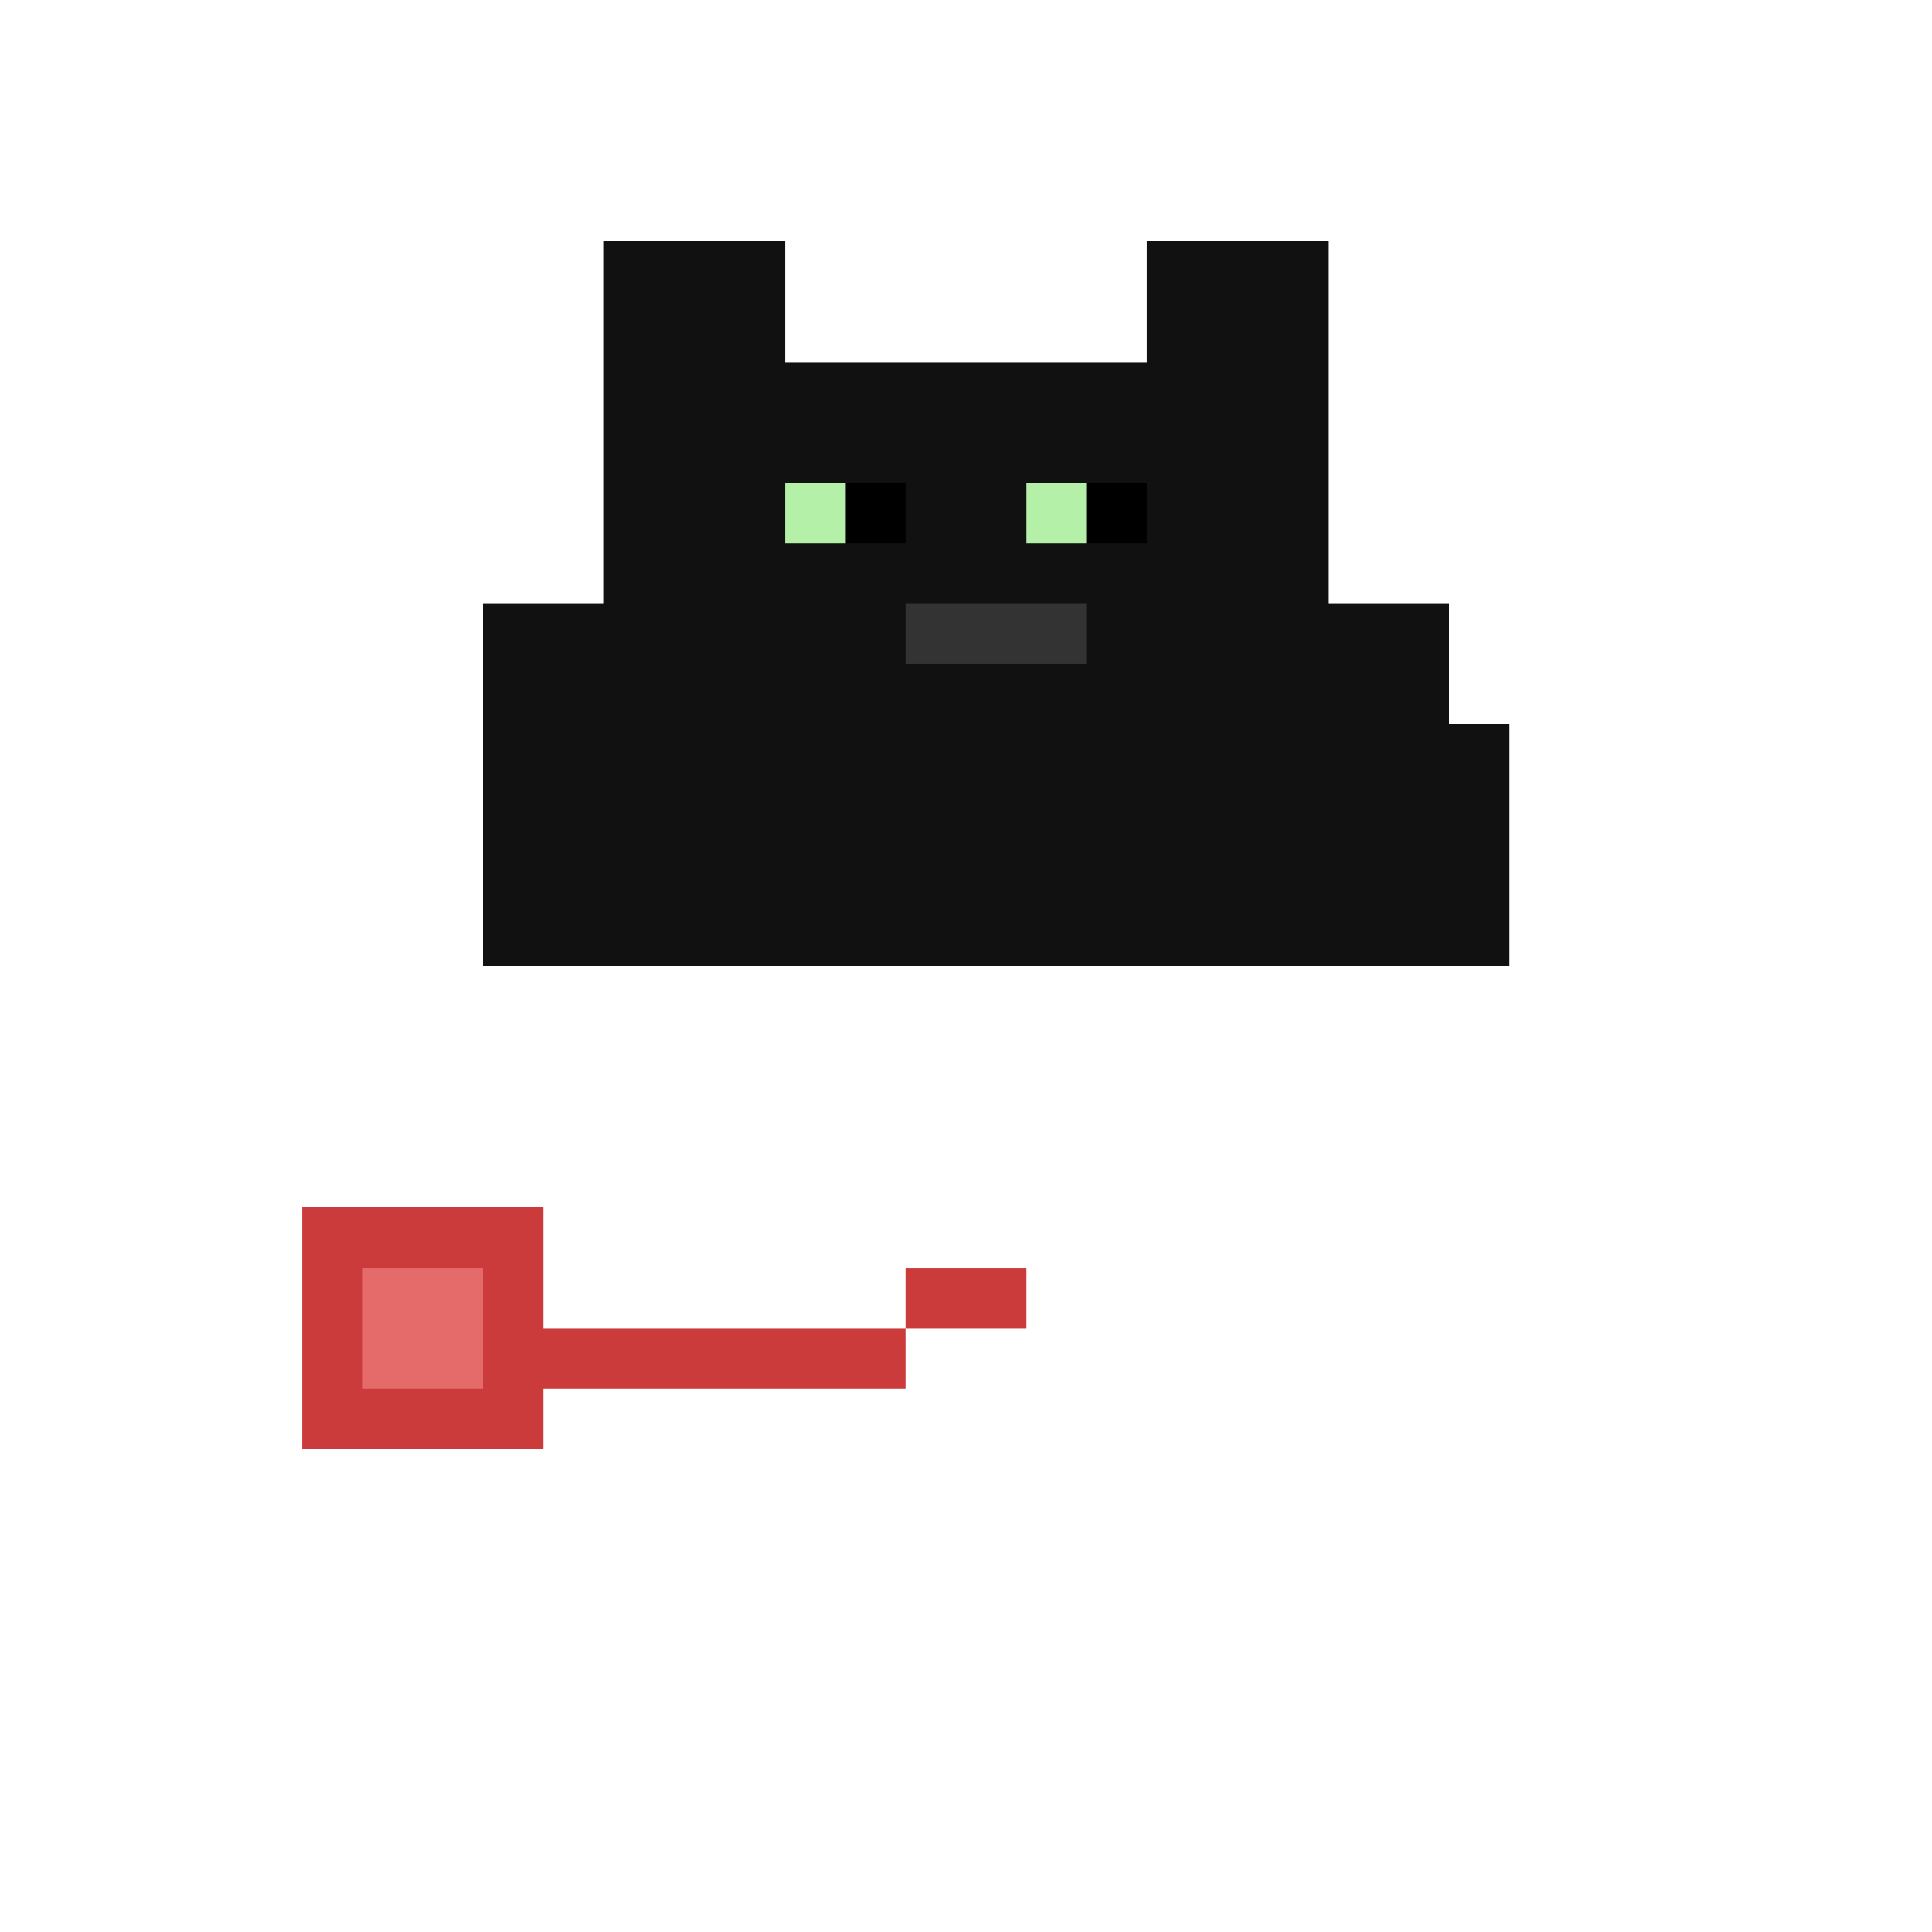
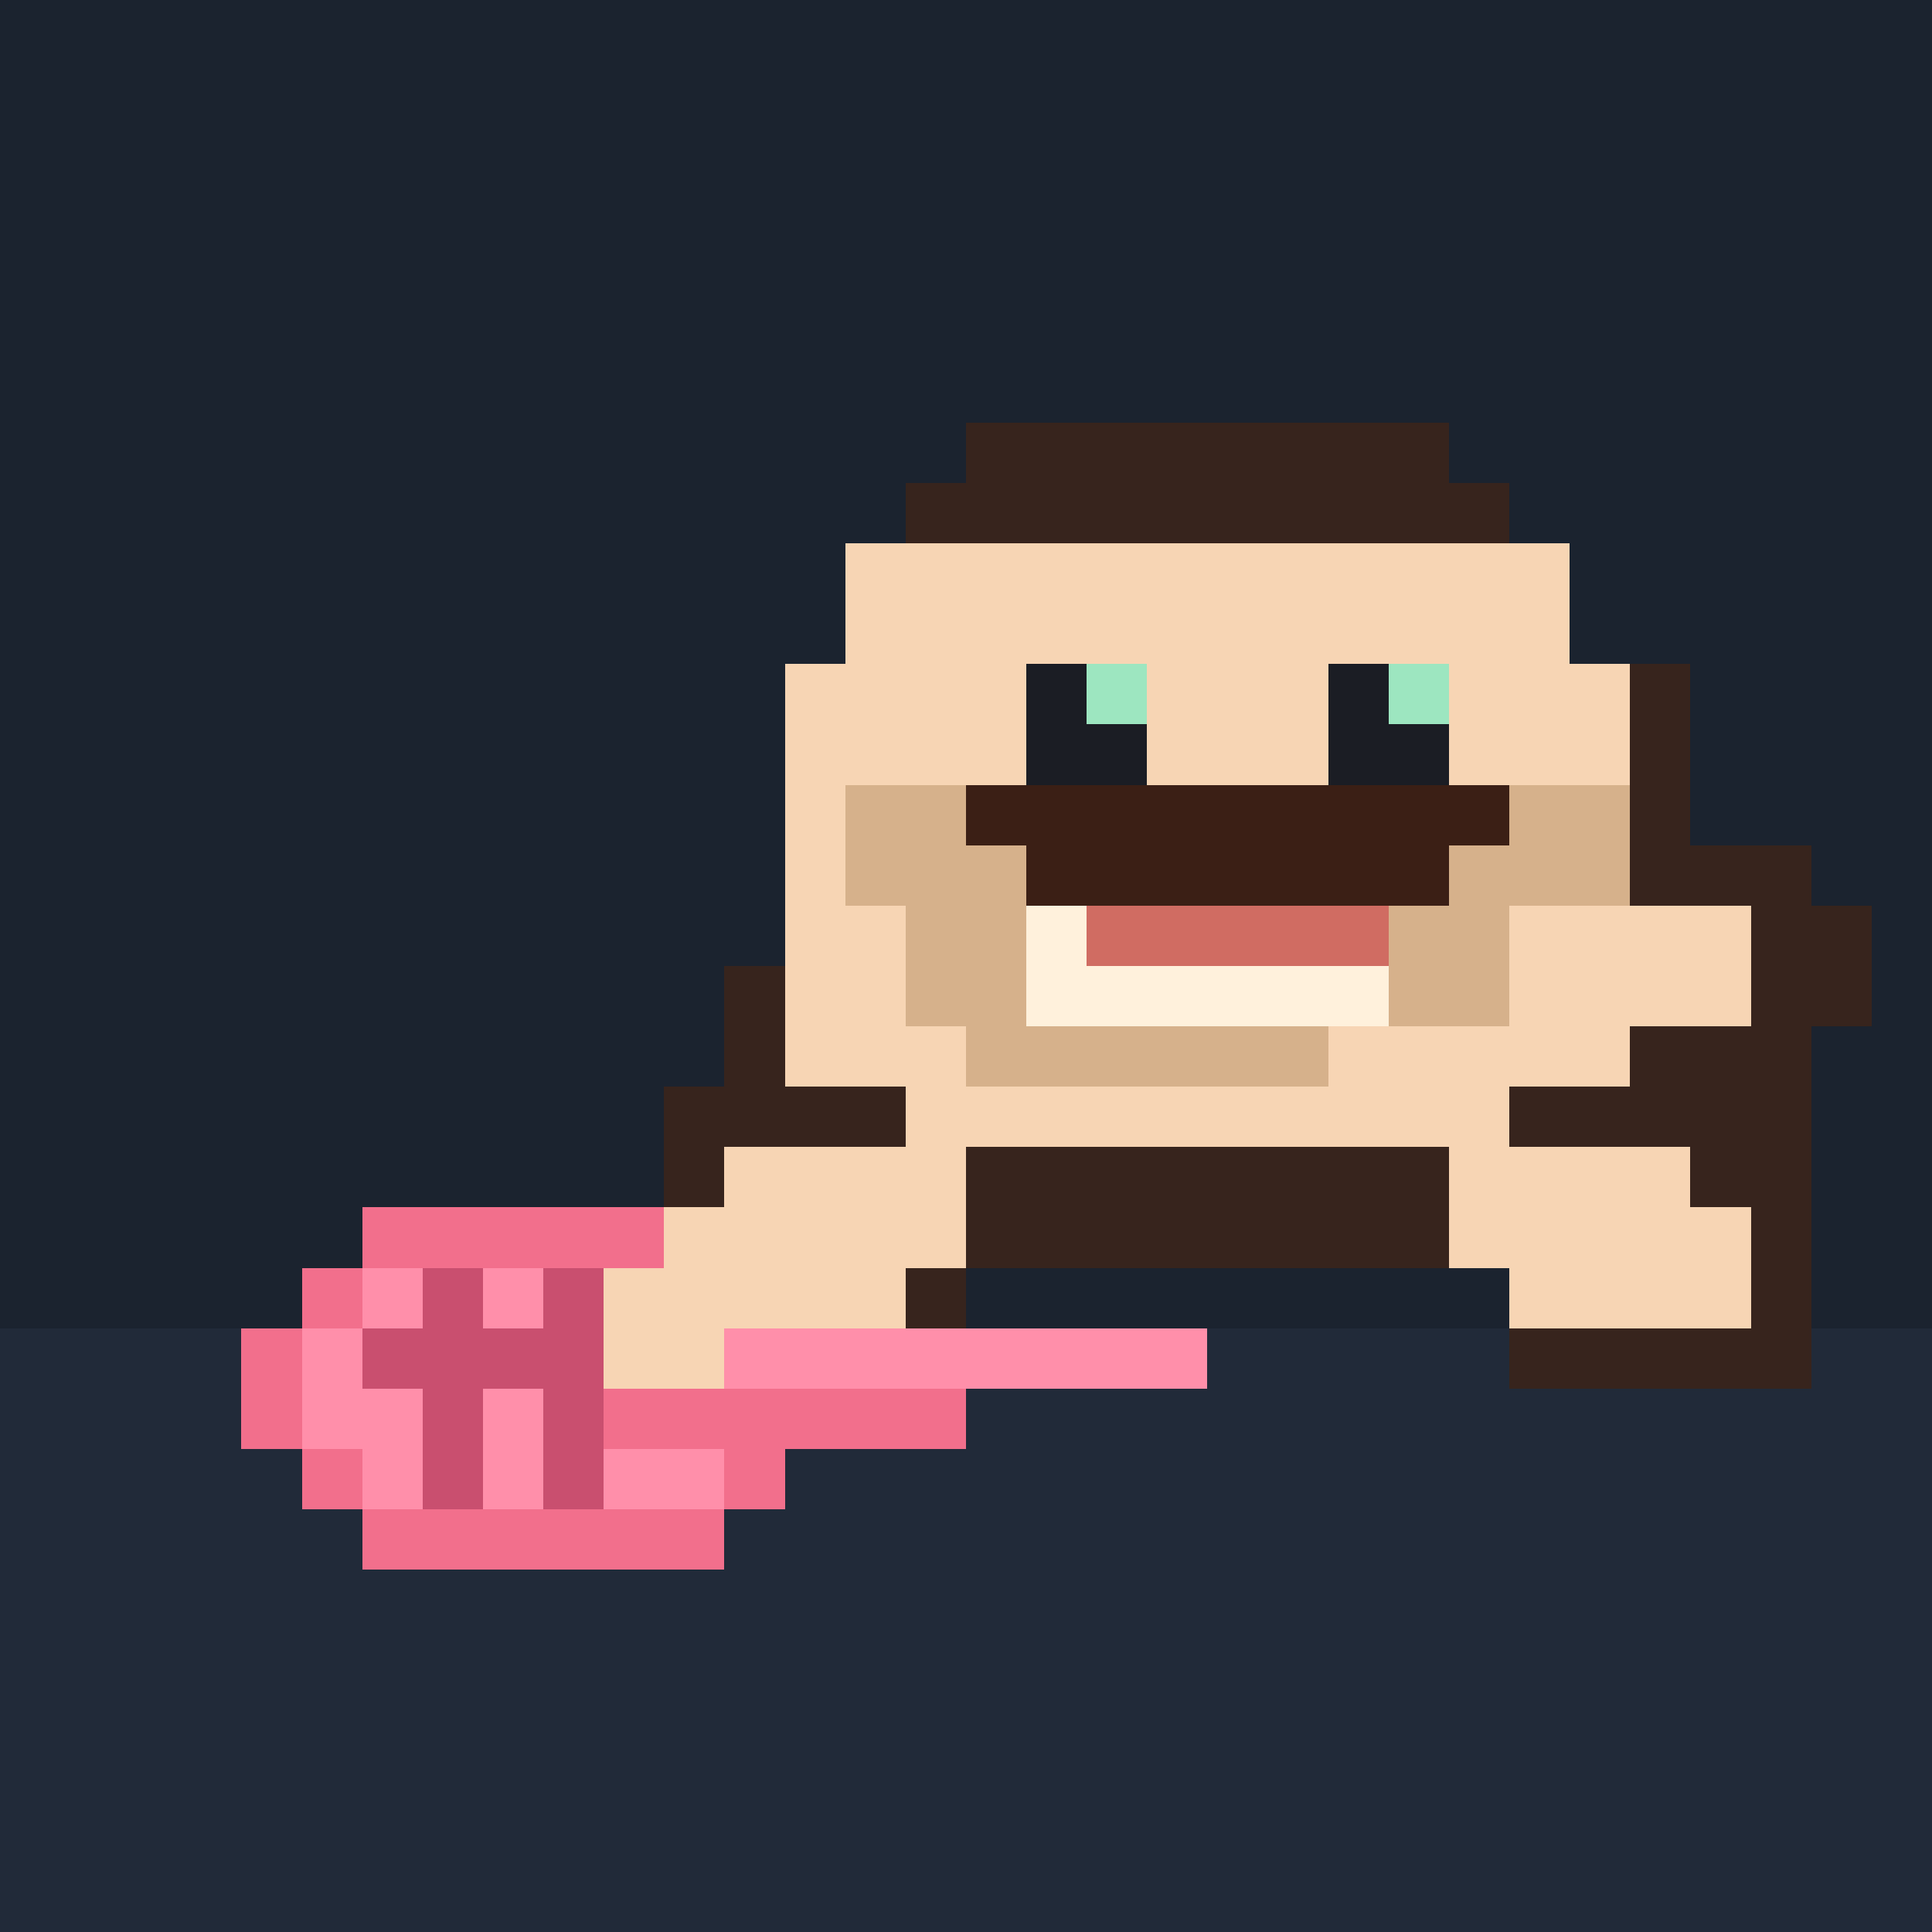
<svg xmlns="http://www.w3.org/2000/svg" viewBox="0 0 32 32" shape-rendering="crispEdges">
-   <rect x="8" y="10" width="16" height="6" fill="#111" />
-   <rect x="10" y="6" width="12" height="6" fill="#111" />
-   <rect x="10" y="4" width="3" height="3" fill="#111" />
-   <rect x="19" y="4" width="3" height="3" fill="#111" />
-   <rect x="23" y="12" width="2" height="4" fill="#111" />
-   <rect x="13" y="8" width="2" height="1" fill="#b4f0a7" />
-   <rect x="17" y="8" width="2" height="1" fill="#b4f0a7" />
-   <rect x="14" y="8" width="1" height="1" fill="#000" />
-   <rect x="18" y="8" width="1" height="1" fill="#000" />
-   <rect x="15" y="10" width="3" height="1" fill="#333" />
-   <rect x="5" y="20" width="4" height="4" fill="#cc3b3b" />
-   <rect x="6" y="21" width="2" height="1" fill="#e56a6a" />
-   <rect x="6" y="22" width="2" height="1" fill="#e56a6a" />
-   <rect x="9" y="22" width="6" height="1" fill="#cc3b3b" />
-   <rect x="15" y="21" width="2" height="1" fill="#cc3b3b" />
+   <rect width="32" height="32" fill="#1b232f" />
+   <rect x="0" y="22" width="32" height="10" fill="#212a39" />
+   <g fill="#f26f8c">
+     <rect x="6" y="20" width="6" height="6" />
+     <rect x="5" y="21" width="8" height="4" />
+     <rect x="4" y="22" width="10" height="2" />
+   </g>
+   <g fill="#ff8faa">
+     <rect x="6" y="21" width="6" height="4" />
+     <rect x="5" y="22" width="8" height="2" />
+   </g>
+   <g fill="#c94f6f">
+     <rect x="7" y="21" width="1" height="4" />
+     <rect x="9" y="21" width="1" height="4" />
+     <rect x="6" y="22" width="4" height="1" />
+   </g>
+   <rect x="10" y="23" width="6" height="1" fill="#f26f8c">
+     <animate attributeName="width" values="6;7;6" dur="1.3s" repeatCount="indefinite" />
+   </rect>
+   <g fill="#37241d">
+     <rect x="13" y="12" width="14" height="9" />
+     <rect x="14" y="10" width="12" height="4" />
+     <rect x="15" y="8" width="10" height="3" />
+     <rect x="16" y="7" width="8" height="2" />
+     <rect x="12" y="16" width="4" height="6" />
+     <rect x="26" y="16" width="4" height="6" />
+     <rect x="11" y="18" width="5" height="5" />
+     <rect x="25" y="18" width="5" height="5" />
+     <rect x="13" y="11" width="2" height="3" />
+     <rect x="26" y="11" width="2" height="3" />
+     <rect x="27" y="14" width="3" height="2" />
+     <rect x="28" y="15" width="3" height="2" />
+   </g>
+   <g fill="#f7d5b4">
+     <rect x="14" y="9" width="12" height="3" />
+     <rect x="13" y="11" width="14" height="7" />
+     <rect x="14" y="14" width="12" height="4" />
+     <rect x="15" y="16" width="10" height="3" />
+     <rect x="16" y="17" width="8" height="2" />
+     <rect x="12" y="19" width="4" height="2" />
+     <rect x="24" y="19" width="4" height="2" />
+     <rect x="27" y="15" width="2" height="2" />
+   </g>
+   <g fill="#d6b18b">
+     <rect x="14" y="13" width="3" height="2" />
+     <rect x="24" y="13" width="3" height="2" />
+     <rect x="15" y="15" width="2" height="2" />
+     <rect x="23" y="15" width="2" height="2" />
+     <rect x="16" y="17" width="6" height="1" />
+   </g>
+   <g fill="#fff1dc">
+     <rect x="17" y="15" width="6" height="2" />
+     <rect x="18" y="14" width="4" height="1" />
+   </g>
+   <rect x="17" y="11" width="2" height="2" fill="#1b1d24" />
+   <rect x="22" y="11" width="2" height="2" fill="#1b1d24" />
+   <rect x="18" y="11" width="1" height="1" fill="#9de6c0" />
+   <rect x="23" y="11" width="1" height="1" fill="#9de6c0" />
+   <rect x="16" y="13" width="9" height="1" fill="#3b1f15" />
+   <rect x="17" y="14" width="7" height="1" fill="#3b1f15" />
+   <rect x="18" y="15" width="5" height="1" fill="#d06c62" />
+   <g fill="#f7d5b4">
+     <rect x="11" y="20" width="4" height="2" />
+     <rect x="25" y="20" width="4" height="2" />
+     <rect x="10" y="21" width="3" height="2" />
+   </g>
+   <rect x="12" y="22" width="8" height="1" fill="#ff8faa">
+     <animate attributeName="x" values="12;11;12" dur="1.3s" repeatCount="indefinite" />
+   </rect>
</svg>
